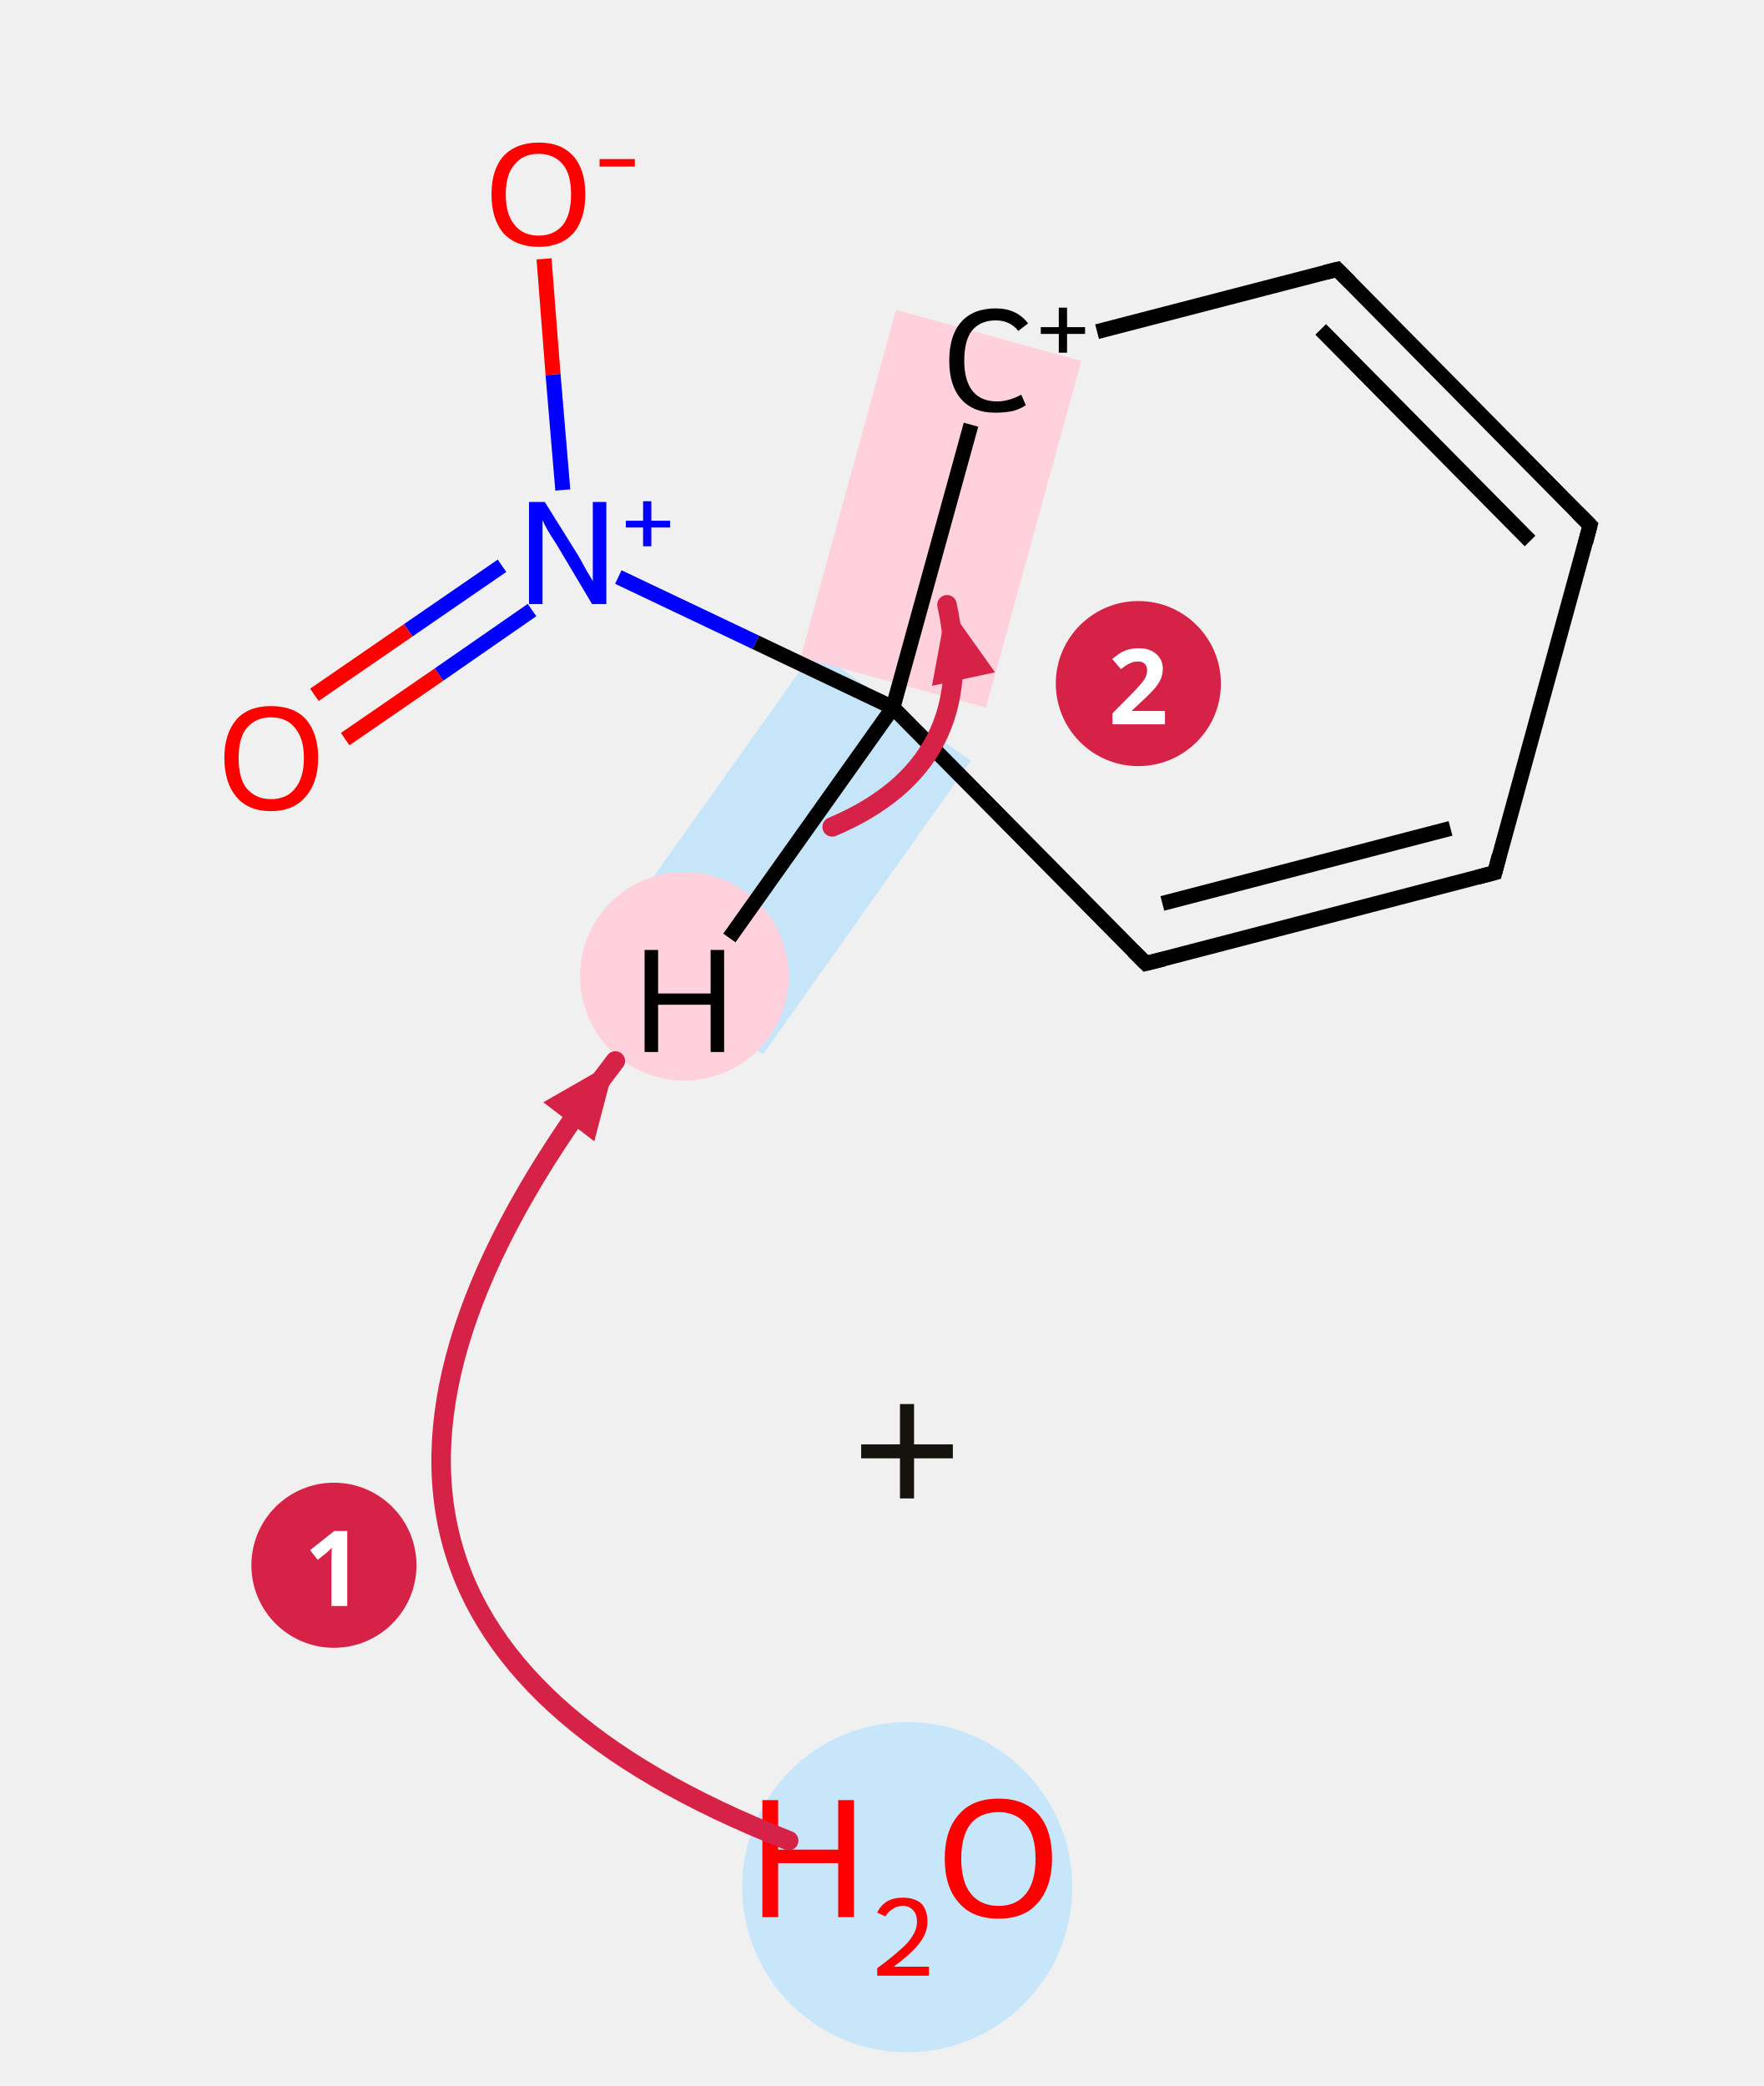
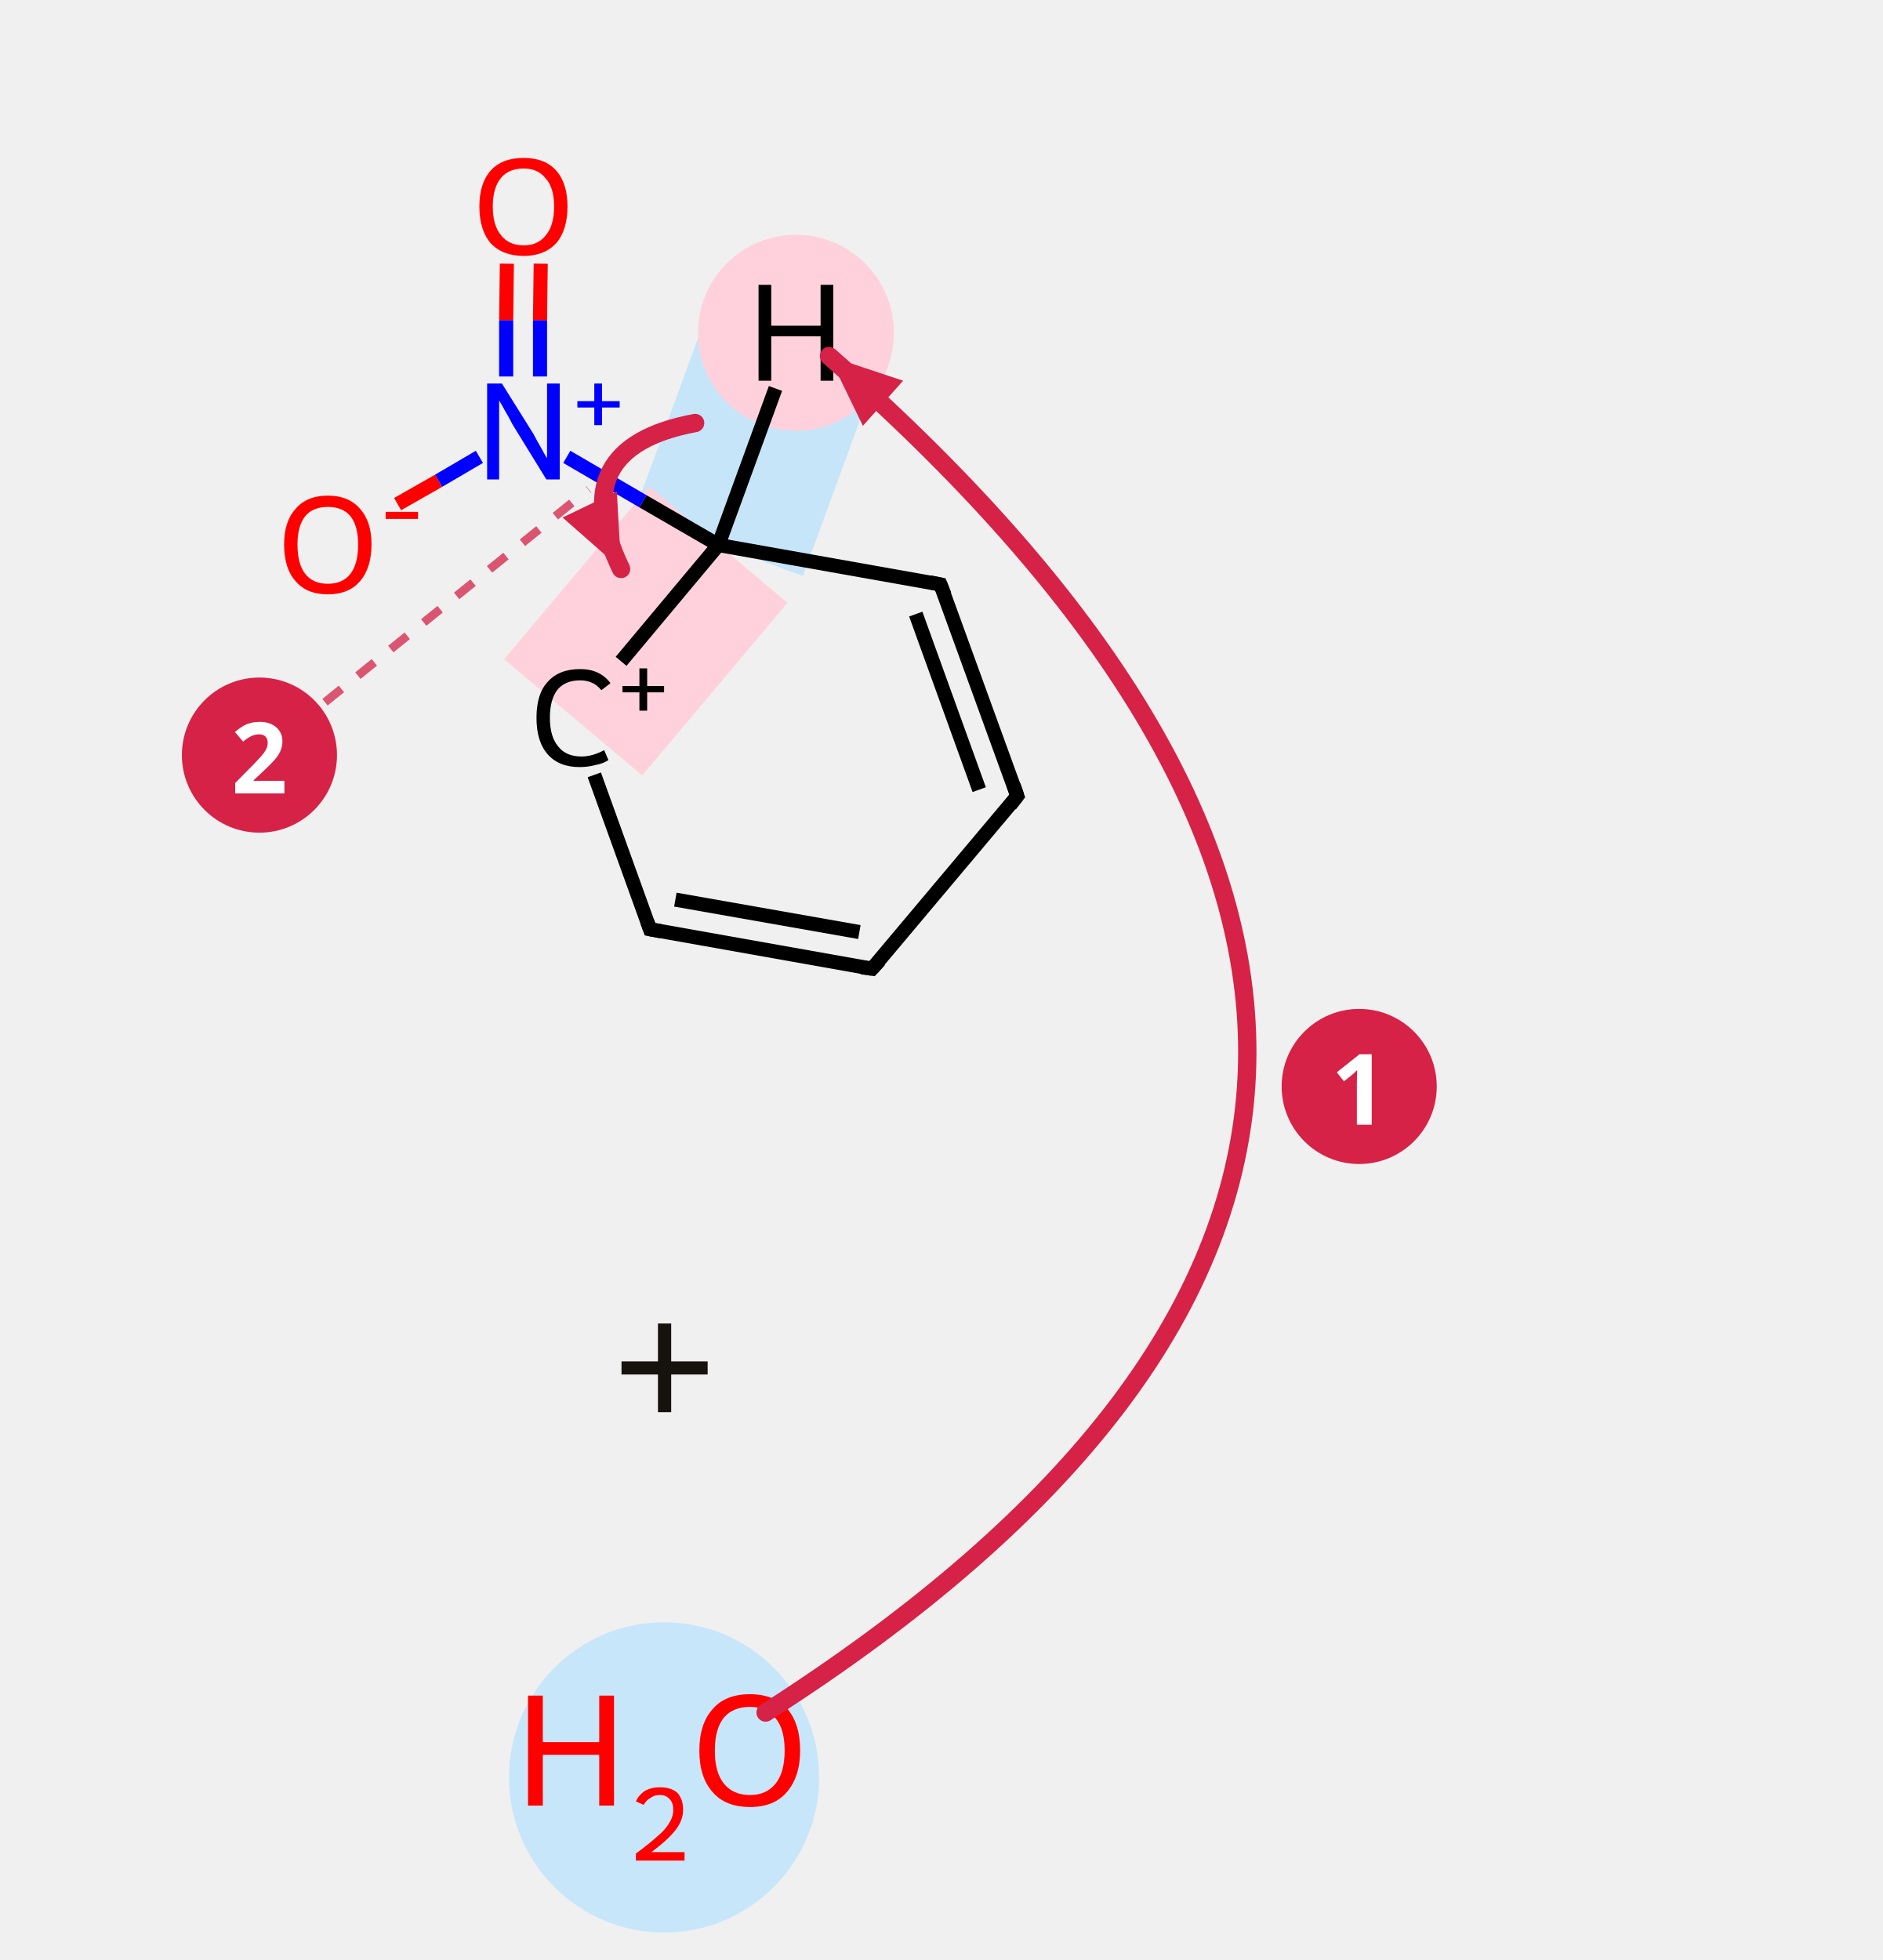
- <svg xmlns="http://www.w3.org/2000/svg" version="1.1" width="235px" height="278px" viewBox="-3 4 235 278">
-   <g transform="translate(-2.1, -26.4)">
-     <path class="bond-0 atom-0 atom-1" d="M 107.7,117.0 L 128.5,131.8 L 100.8,170.9 L 79.9,156.1 Z" style="fill:#C6E5F9;fill-rule:evenodd;fill-opacity:1;stroke:#C6E5F9;stroke-width:0.0px;stroke-linecap:butt;stroke-linejoin:miter;stroke-miterlimit:10;stroke-opacity:1;" />
-     <path class="bond-4 atom-1 atom-5" d="M 118.5,71.7 L 143.2,78.5 L 130.5,124.7 L 105.8,118.0 Z" style="fill:#FFD1DD;fill-rule:evenodd;fill-opacity:1;stroke:#FFD1DD;stroke-width:0.0px;stroke-linecap:butt;stroke-linejoin:miter;stroke-miterlimit:10;stroke-opacity:1;" />
-     <ellipse cx="90.3" cy="160.5" rx="13.4" ry="13.4" class="atom-0" style="fill:#FFD1DD;fill-rule:evenodd;stroke:#FFD1DD;stroke-width:1.0px;stroke-linecap:butt;stroke-linejoin:miter;stroke-opacity:1" />
-     <path class="bond-0 atom-0 atom-1" d="M 96.3,155.4 L 118.1,124.7" style="fill:none;fill-rule:evenodd;stroke:#000000;stroke-width:2.0px;stroke-linecap:butt;stroke-linejoin:miter;stroke-opacity:1" />
-     <path class="bond-1 atom-1 atom-2" d="M 118.1,124.7 L 99.8,116.0" style="fill:none;fill-rule:evenodd;stroke:#000000;stroke-width:2.0px;stroke-linecap:butt;stroke-linejoin:miter;stroke-opacity:1" />
-     <path class="bond-1 atom-1 atom-2" d="M 99.8,116.0 L 81.5,107.3" style="fill:none;fill-rule:evenodd;stroke:#0000FF;stroke-width:2.0px;stroke-linecap:butt;stroke-linejoin:miter;stroke-opacity:1" />
-     <path class="bond-2 atom-2 atom-3" d="M 66.0,105.8 L 53.5,114.4" style="fill:none;fill-rule:evenodd;stroke:#0000FF;stroke-width:2.0px;stroke-linecap:butt;stroke-linejoin:miter;stroke-opacity:1" />
-     <path class="bond-2 atom-2 atom-3" d="M 53.5,114.4 L 41.0,123.0" style="fill:none;fill-rule:evenodd;stroke:#FF0000;stroke-width:2.0px;stroke-linecap:butt;stroke-linejoin:miter;stroke-opacity:1" />
-     <path class="bond-2 atom-2 atom-3" d="M 70.0,111.7 L 57.6,120.3" style="fill:none;fill-rule:evenodd;stroke:#0000FF;stroke-width:2.0px;stroke-linecap:butt;stroke-linejoin:miter;stroke-opacity:1" />
-     <path class="bond-2 atom-2 atom-3" d="M 57.6,120.3 L 45.1,128.9" style="fill:none;fill-rule:evenodd;stroke:#FF0000;stroke-width:2.0px;stroke-linecap:butt;stroke-linejoin:miter;stroke-opacity:1" />
-     <path class="bond-3 atom-2 atom-4" d="M 74.1,95.7 L 72.8,80.3" style="fill:none;fill-rule:evenodd;stroke:#0000FF;stroke-width:2.0px;stroke-linecap:butt;stroke-linejoin:miter;stroke-opacity:1" />
-     <path class="bond-3 atom-2 atom-4" d="M 72.8,80.3 L 71.6,64.9" style="fill:none;fill-rule:evenodd;stroke:#FF0000;stroke-width:2.0px;stroke-linecap:butt;stroke-linejoin:miter;stroke-opacity:1" />
-     <path class="bond-4 atom-1 atom-5" d="M 118.1,124.7 L 128.5,87.0" style="fill:none;fill-rule:evenodd;stroke:#000000;stroke-width:2.0px;stroke-linecap:butt;stroke-linejoin:miter;stroke-opacity:1" />
-     <path class="bond-5 atom-5 atom-6" d="M 145.3,74.6 L 177.3,66.3" style="fill:none;fill-rule:evenodd;stroke:#000000;stroke-width:2.0px;stroke-linecap:butt;stroke-linejoin:miter;stroke-opacity:1" />
-     <path class="bond-6 atom-6 atom-7" d="M 177.3,66.3 L 211.0,100.4" style="fill:none;fill-rule:evenodd;stroke:#000000;stroke-width:2.0px;stroke-linecap:butt;stroke-linejoin:miter;stroke-opacity:1" />
-     <path class="bond-6 atom-6 atom-7" d="M 175.1,74.3 L 203.0,102.5" style="fill:none;fill-rule:evenodd;stroke:#000000;stroke-width:2.0px;stroke-linecap:butt;stroke-linejoin:miter;stroke-opacity:1" />
-     <path class="bond-7 atom-7 atom-8" d="M 211.0,100.4 L 198.3,146.7" style="fill:none;fill-rule:evenodd;stroke:#000000;stroke-width:2.0px;stroke-linecap:butt;stroke-linejoin:miter;stroke-opacity:1" />
-     <path class="bond-8 atom-8 atom-9" d="M 198.3,146.7 L 151.8,158.8" style="fill:none;fill-rule:evenodd;stroke:#000000;stroke-width:2.0px;stroke-linecap:butt;stroke-linejoin:miter;stroke-opacity:1" />
-     <path class="bond-8 atom-8 atom-9" d="M 192.4,140.8 L 154.0,150.8" style="fill:none;fill-rule:evenodd;stroke:#000000;stroke-width:2.0px;stroke-linecap:butt;stroke-linejoin:miter;stroke-opacity:1" />
-     <path class="bond-9 atom-9 atom-1" d="M 151.8,158.8 L 118.1,124.7" style="fill:none;fill-rule:evenodd;stroke:#000000;stroke-width:2.0px;stroke-linecap:butt;stroke-linejoin:miter;stroke-opacity:1" />
-     <path d="M 175.7,66.7 L 177.3,66.3 L 179.0,68.0" style="fill:none;stroke:#000000;stroke-width:2.0px;stroke-linecap:butt;stroke-linejoin:miter;stroke-miterlimit:10;stroke-opacity:1;" />
-     <path d="M 209.3,98.7 L 211.0,100.4 L 210.4,102.7" style="fill:none;stroke:#000000;stroke-width:2.0px;stroke-linecap:butt;stroke-linejoin:miter;stroke-miterlimit:10;stroke-opacity:1;" />
-     <path d="M 198.9,144.4 L 198.3,146.7 L 196.0,147.3" style="fill:none;stroke:#000000;stroke-width:2.0px;stroke-linecap:butt;stroke-linejoin:miter;stroke-miterlimit:10;stroke-opacity:1;" />
-     <path d="M 154.2,158.2 L 151.8,158.8 L 150.1,157.1" style="fill:none;stroke:#000000;stroke-width:2.0px;stroke-linecap:butt;stroke-linejoin:miter;stroke-miterlimit:10;stroke-opacity:1;" />
-     <path class="atom-0" d="M 85.0 157.0 L 86.8 157.0 L 86.8 162.8 L 93.8 162.8 L 93.8 157.0 L 95.6 157.0 L 95.6 170.6 L 93.8 170.6 L 93.8 164.3 L 86.8 164.3 L 86.8 170.6 L 85.0 170.6 L 85.0 157.0 " fill="#000000" />
-     <path class="atom-2" d="M 71.7 97.3 L 76.2 104.5 Q 76.6 105.2, 77.3 106.5 Q 78.1 107.8, 78.1 107.9 L 78.1 97.3 L 79.9 97.3 L 79.9 110.9 L 78.0 110.9 L 73.3 103.0 Q 72.7 102.1, 72.1 101.1 Q 71.5 100.0, 71.4 99.7 L 71.4 110.9 L 69.6 110.9 L 69.6 97.3 L 71.7 97.3 " fill="#0000FF" />
-     <path class="atom-2" d="M 82.5 99.8 L 84.8 99.8 L 84.8 97.2 L 85.9 97.2 L 85.9 99.8 L 88.4 99.8 L 88.4 100.7 L 85.9 100.7 L 85.9 103.2 L 84.8 103.2 L 84.8 100.7 L 82.5 100.7 L 82.5 99.8 " fill="#0000FF" />
-     <path class="atom-3" d="M 29.0 131.4 Q 29.0 128.2, 30.6 126.3 Q 32.2 124.5, 35.2 124.5 Q 38.3 124.5, 39.9 126.3 Q 41.5 128.2, 41.5 131.4 Q 41.5 134.7, 39.8 136.6 Q 38.2 138.5, 35.2 138.5 Q 32.2 138.5, 30.6 136.6 Q 29.0 134.7, 29.0 131.4 M 35.2 136.9 Q 37.3 136.9, 38.4 135.5 Q 39.6 134.1, 39.6 131.4 Q 39.6 128.8, 38.4 127.4 Q 37.3 126.0, 35.2 126.0 Q 33.2 126.0, 32.0 127.4 Q 30.9 128.7, 30.9 131.4 Q 30.9 134.2, 32.0 135.5 Q 33.2 136.9, 35.2 136.9 " fill="#FF0000" />
-     <path class="atom-4" d="M 64.6 56.3 Q 64.6 53.0, 66.2 51.2 Q 67.9 49.4, 70.9 49.4 Q 73.9 49.4, 75.5 51.2 Q 77.1 53.0, 77.1 56.3 Q 77.1 59.6, 75.5 61.5 Q 73.8 63.3, 70.9 63.3 Q 67.9 63.3, 66.2 61.5 Q 64.6 59.6, 64.6 56.3 M 70.9 61.8 Q 72.9 61.8, 74.1 60.4 Q 75.2 59.0, 75.2 56.3 Q 75.2 53.6, 74.1 52.3 Q 72.9 50.9, 70.9 50.9 Q 68.8 50.9, 67.7 52.3 Q 66.5 53.6, 66.5 56.3 Q 66.5 59.0, 67.7 60.4 Q 68.8 61.8, 70.9 61.8 " fill="#FF0000" />
-     <path class="atom-4" d="M 79.0 51.6 L 83.7 51.6 L 83.7 52.6 L 79.0 52.6 L 79.0 51.6 " fill="#FF0000" />
-     <path class="atom-5" d="M 125.6 78.5 Q 125.6 75.1, 127.2 73.3 Q 128.8 71.5, 131.8 71.5 Q 134.6 71.5, 136.1 73.5 L 134.8 74.5 Q 133.7 73.1, 131.8 73.1 Q 129.7 73.1, 128.6 74.5 Q 127.6 75.8, 127.6 78.5 Q 127.6 81.1, 128.7 82.5 Q 129.8 83.9, 132.0 83.9 Q 133.5 83.9, 135.2 83.0 L 135.8 84.4 Q 135.1 84.9, 134.0 85.2 Q 132.9 85.4, 131.7 85.4 Q 128.8 85.4, 127.2 83.6 Q 125.6 81.8, 125.6 78.5 " fill="#000000" />
-     <path class="atom-5" d="M 137.8 74.0 L 140.2 74.0 L 140.2 71.4 L 141.3 71.4 L 141.3 74.0 L 143.7 74.0 L 143.7 74.9 L 141.3 74.9 L 141.3 77.4 L 140.2 77.4 L 140.2 74.9 L 137.8 74.9 L 137.8 74.0 " fill="#000000" />
+ <svg xmlns="http://www.w3.org/2000/svg" version="1.1" width="267px" height="278px" viewBox="-17 4 267 278">
+   <g transform="translate(-44.7, -26.1)">
+     <path class="bond-0 atom-0 atom-1" d="M 128.6,72.9 L 152.6,81.7 L 141.6,111.8 L 117.6,103.0 Z" style="fill:#C6E5F9;fill-rule:evenodd;fill-opacity:1;stroke:#C6E5F9;stroke-width:0.0px;stroke-linecap:butt;stroke-linejoin:miter;stroke-miterlimit:10;stroke-opacity:1;" />
+     <path class="bond-4 atom-1 atom-5" d="M 119.8,99.1 L 139.4,115.6 L 118.8,140.1 L 99.2,123.6 Z" style="fill:#FFD1DD;fill-rule:evenodd;fill-opacity:1;stroke:#FFD1DD;stroke-width:0.0px;stroke-linecap:butt;stroke-linejoin:miter;stroke-miterlimit:10;stroke-opacity:1;" />
+     <ellipse cx="140.6" cy="77.3" rx="13.4" ry="13.4" class="atom-0" style="fill:#FFD1DD;fill-rule:evenodd;stroke:#FFD1DD;stroke-width:1.0px;stroke-linecap:butt;stroke-linejoin:miter;stroke-opacity:1" />
+     <path class="bond-0 atom-0 atom-1" d="M 137.7,85.2 L 129.6,107.4" style="fill:none;fill-rule:evenodd;stroke:#000000;stroke-width:2.0px;stroke-linecap:butt;stroke-linejoin:miter;stroke-opacity:1" />
+     <path class="bond-1 atom-1 atom-2" d="M 129.6,107.4 L 118.9,101.2" style="fill:none;fill-rule:evenodd;stroke:#000000;stroke-width:2.0px;stroke-linecap:butt;stroke-linejoin:miter;stroke-opacity:1" />
+     <path class="bond-1 atom-1 atom-2" d="M 118.9,101.2 L 108.1,94.9" style="fill:none;fill-rule:evenodd;stroke:#0000FF;stroke-width:2.0px;stroke-linecap:butt;stroke-linejoin:miter;stroke-opacity:1" />
+     <path class="bond-2 atom-2 atom-3" d="M 104.3,83.5 L 104.3,75.5" style="fill:none;fill-rule:evenodd;stroke:#0000FF;stroke-width:2.0px;stroke-linecap:butt;stroke-linejoin:miter;stroke-opacity:1" />
+     <path class="bond-2 atom-2 atom-3" d="M 104.3,75.5 L 104.4,67.5" style="fill:none;fill-rule:evenodd;stroke:#FF0000;stroke-width:2.0px;stroke-linecap:butt;stroke-linejoin:miter;stroke-opacity:1" />
+     <path class="bond-2 atom-2 atom-3" d="M 99.5,83.5 L 99.5,75.5" style="fill:none;fill-rule:evenodd;stroke:#0000FF;stroke-width:2.0px;stroke-linecap:butt;stroke-linejoin:miter;stroke-opacity:1" />
+     <path class="bond-2 atom-2 atom-3" d="M 99.5,75.5 L 99.6,67.5" style="fill:none;fill-rule:evenodd;stroke:#FF0000;stroke-width:2.0px;stroke-linecap:butt;stroke-linejoin:miter;stroke-opacity:1" />
+     <path class="bond-3 atom-2 atom-4" d="M 95.7,94.9 L 89.9,98.3" style="fill:none;fill-rule:evenodd;stroke:#0000FF;stroke-width:2.0px;stroke-linecap:butt;stroke-linejoin:miter;stroke-opacity:1" />
+     <path class="bond-3 atom-2 atom-4" d="M 89.9,98.3 L 84.1,101.6" style="fill:none;fill-rule:evenodd;stroke:#FF0000;stroke-width:2.0px;stroke-linecap:butt;stroke-linejoin:miter;stroke-opacity:1" />
+     <path class="bond-4 atom-1 atom-5" d="M 129.6,107.4 L 115.8,123.9" style="fill:none;fill-rule:evenodd;stroke:#000000;stroke-width:2.0px;stroke-linecap:butt;stroke-linejoin:miter;stroke-opacity:1" />
+     <path class="bond-5 atom-5 atom-6" d="M 112.0,140.0 L 119.9,161.9" style="fill:none;fill-rule:evenodd;stroke:#000000;stroke-width:2.0px;stroke-linecap:butt;stroke-linejoin:miter;stroke-opacity:1" />
+     <path class="bond-6 atom-6 atom-7" d="M 119.9,161.9 L 151.4,167.5" style="fill:none;fill-rule:evenodd;stroke:#000000;stroke-width:2.0px;stroke-linecap:butt;stroke-linejoin:miter;stroke-opacity:1" />
+     <path class="bond-6 atom-6 atom-7" d="M 123.5,157.7 L 149.6,162.3" style="fill:none;fill-rule:evenodd;stroke:#000000;stroke-width:2.0px;stroke-linecap:butt;stroke-linejoin:miter;stroke-opacity:1" />
+     <path class="bond-7 atom-7 atom-8" d="M 151.4,167.5 L 172.0,143.0" style="fill:none;fill-rule:evenodd;stroke:#000000;stroke-width:2.0px;stroke-linecap:butt;stroke-linejoin:miter;stroke-opacity:1" />
+     <path class="bond-8 atom-8 atom-9" d="M 172.0,143.0 L 161.1,113.0" style="fill:none;fill-rule:evenodd;stroke:#000000;stroke-width:2.0px;stroke-linecap:butt;stroke-linejoin:miter;stroke-opacity:1" />
+     <path class="bond-8 atom-8 atom-9" d="M 166.6,142.1 L 157.6,117.2" style="fill:none;fill-rule:evenodd;stroke:#000000;stroke-width:2.0px;stroke-linecap:butt;stroke-linejoin:miter;stroke-opacity:1" />
+     <path class="bond-9 atom-9 atom-1" d="M 161.1,113.0 L 129.6,107.4" style="fill:none;fill-rule:evenodd;stroke:#000000;stroke-width:2.0px;stroke-linecap:butt;stroke-linejoin:miter;stroke-opacity:1" />
+     <path d="M 119.5,160.8 L 119.9,161.9 L 121.5,162.2" style="fill:none;stroke:#000000;stroke-width:2.0px;stroke-linecap:butt;stroke-linejoin:miter;stroke-miterlimit:10;stroke-opacity:1;" />
+     <path d="M 149.9,167.3 L 151.4,167.5 L 152.5,166.3" style="fill:none;stroke:#000000;stroke-width:2.0px;stroke-linecap:butt;stroke-linejoin:miter;stroke-miterlimit:10;stroke-opacity:1;" />
+     <path d="M 171.0,144.3 L 172.0,143.0 L 171.5,141.5" style="fill:none;stroke:#000000;stroke-width:2.0px;stroke-linecap:butt;stroke-linejoin:miter;stroke-miterlimit:10;stroke-opacity:1;" />
+     <path d="M 161.7,114.5 L 161.1,113.0 L 159.6,112.7" style="fill:none;stroke:#000000;stroke-width:2.0px;stroke-linecap:butt;stroke-linejoin:miter;stroke-miterlimit:10;stroke-opacity:1;" />
+     <path class="atom-0" d="M 135.3 70.5 L 137.1 70.5 L 137.1 76.3 L 144.1 76.3 L 144.1 70.5 L 145.9 70.5 L 145.9 84.1 L 144.1 84.1 L 144.1 77.8 L 137.1 77.8 L 137.1 84.1 L 135.3 84.1 L 135.3 70.5 " fill="#000000" />
+     <path class="atom-2" d="M 98.9 84.5 L 103.4 91.7 Q 103.8 92.5, 104.5 93.7 Q 105.2 95.0, 105.3 95.1 L 105.3 84.5 L 107.1 84.5 L 107.1 98.1 L 105.2 98.1 L 100.4 90.3 Q 99.9 89.3, 99.3 88.3 Q 98.7 87.2, 98.5 86.9 L 98.5 98.1 L 96.8 98.1 L 96.8 84.5 L 98.9 84.5 " fill="#0000FF" />
+     <path class="atom-2" d="M 109.6 87.0 L 112.0 87.0 L 112.0 84.5 L 113.1 84.5 L 113.1 87.0 L 115.6 87.0 L 115.6 87.9 L 113.1 87.9 L 113.1 90.4 L 112.0 90.4 L 112.0 87.9 L 109.6 87.9 L 109.6 87.0 " fill="#0000FF" />
+     <path class="atom-3" d="M 95.7 59.4 Q 95.7 56.1, 97.3 54.3 Q 98.9 52.5, 102.0 52.5 Q 105.0 52.5, 106.6 54.3 Q 108.2 56.1, 108.2 59.4 Q 108.2 62.7, 106.6 64.6 Q 104.9 66.4, 102.0 66.4 Q 99.0 66.4, 97.3 64.6 Q 95.7 62.7, 95.7 59.4 M 102.0 64.9 Q 104.0 64.9, 105.1 63.5 Q 106.3 62.1, 106.3 59.4 Q 106.3 56.7, 105.1 55.4 Q 104.0 54.0, 102.0 54.0 Q 99.9 54.0, 98.8 55.3 Q 97.6 56.7, 97.6 59.4 Q 97.6 62.1, 98.8 63.5 Q 99.9 64.9, 102.0 64.9 " fill="#FF0000" />
+     <path class="atom-4" d="M 68.0 107.3 Q 68.0 104.1, 69.6 102.3 Q 71.2 100.4, 74.2 100.4 Q 77.2 100.4, 78.8 102.3 Q 80.4 104.1, 80.4 107.3 Q 80.4 110.6, 78.8 112.5 Q 77.2 114.4, 74.2 114.4 Q 71.2 114.4, 69.6 112.5 Q 68.0 110.7, 68.0 107.3 M 74.2 112.9 Q 76.3 112.9, 77.4 111.5 Q 78.5 110.1, 78.5 107.3 Q 78.5 104.7, 77.4 103.3 Q 76.3 102.0, 74.2 102.0 Q 72.1 102.0, 71.0 103.3 Q 69.9 104.7, 69.9 107.3 Q 69.9 110.1, 71.0 111.5 Q 72.1 112.9, 74.2 112.9 " fill="#FF0000" />
+     <path class="atom-4" d="M 82.4 102.7 L 87.0 102.7 L 87.0 103.7 L 82.4 103.7 L 82.4 102.7 " fill="#FF0000" />
+     <path class="atom-5" d="M 103.8 131.9 Q 103.8 128.5, 105.4 126.8 Q 107.0 125.0, 110.0 125.0 Q 112.8 125.0, 114.3 127.0 L 113.0 128.0 Q 111.9 126.6, 110.0 126.6 Q 107.9 126.6, 106.8 127.9 Q 105.7 129.3, 105.7 131.9 Q 105.7 134.6, 106.9 136.0 Q 108.0 137.4, 110.2 137.4 Q 111.7 137.4, 113.4 136.5 L 114.0 137.9 Q 113.3 138.4, 112.2 138.6 Q 111.1 138.9, 109.9 138.9 Q 107.0 138.9, 105.4 137.1 Q 103.8 135.3, 103.8 131.9 " fill="#000000" />
+     <path class="atom-5" d="M 116.0 127.4 L 118.4 127.4 L 118.4 124.9 L 119.5 124.9 L 119.5 127.4 L 121.9 127.4 L 121.9 128.3 L 119.5 128.3 L 119.5 130.9 L 118.4 130.9 L 118.4 128.3 L 116.0 128.3 L 116.0 127.4 " fill="#000000" />
  </g>
-   <g transform="translate(-2.1, 145.5)">
+   <g transform="translate(-42.8, 146.1)">
    <circle cx="120.0" cy="110.0" r="22" fill="rgb(199,230,250)" />
    <path class="atom-0" d="M 100.7 98.4 L 102.8 98.4 L 102.8 105.0 L 110.8 105.0 L 110.8 98.4 L 112.9 98.4 L 112.9 114.0 L 110.8 114.0 L 110.8 106.8 L 102.8 106.8 L 102.8 114.0 L 100.7 114.0 L 100.7 98.4 " fill="#FF0000" />
    <path class="atom-0" d="M 116.0 113.4 Q 116.4 112.5, 117.3 111.9 Q 118.2 111.4, 119.4 111.4 Q 121.0 111.4, 121.9 112.2 Q 122.7 113.1, 122.7 114.6 Q 122.7 116.1, 121.6 117.5 Q 120.5 118.9, 118.2 120.6 L 122.9 120.6 L 122.9 121.8 L 116.0 121.8 L 116.0 120.8 Q 117.9 119.4, 119.0 118.4 Q 120.2 117.4, 120.7 116.5 Q 121.3 115.6, 121.3 114.6 Q 121.3 113.6, 120.8 113.1 Q 120.3 112.5, 119.4 112.5 Q 118.6 112.5, 118.1 112.9 Q 117.5 113.2, 117.1 113.9 L 116.0 113.4 " fill="#FF0000" />
    <path class="atom-0" d="M 125.0 106.2 Q 125.0 102.4, 126.9 100.3 Q 128.7 98.2, 132.2 98.2 Q 135.6 98.2, 137.5 100.3 Q 139.3 102.4, 139.3 106.2 Q 139.3 109.9, 137.4 112.1 Q 135.6 114.2, 132.2 114.2 Q 128.7 114.2, 126.9 112.1 Q 125.0 110.0, 125.0 106.2 M 132.2 112.5 Q 134.5 112.5, 135.8 110.9 Q 137.1 109.3, 137.1 106.2 Q 137.1 103.1, 135.8 101.6 Q 134.5 100.0, 132.2 100.0 Q 129.8 100.0, 128.5 101.5 Q 127.2 103.1, 127.2 106.2 Q 127.2 109.3, 128.5 110.9 Q 129.8 112.5, 132.2 112.5 " fill="#FF0000" />
  </g>
-   <text x="117.9" y="196.5" text-anchor="middle" dominant-baseline="central" font-family="Karla, sans-serif" font-size="26" fill="#16130F">+</text>
-   <path d="M 102.1,249.3 Q 23.0,218.3 79.0,145.4" fill="none" stroke="#D62246" stroke-width="2.6" stroke-linecap="round" />
-   <polygon points="79.0,145.4 76.2,156.1 69.4,150.9" fill="#D62246" />
-   <circle cx="41.5" cy="212.6" r="11" fill="#D62246" />
-   <text x="41.5" y="212.6" text-anchor="middle" dominant-baseline="central" font-family="Karla, sans-serif" font-size="14" font-weight="700" fill="#FFFFFF">1</text>
-   <path d="M 107.9,114.2 Q 127.8,105.8 123.2,84.6" fill="none" stroke="#D62246" stroke-width="2.6" stroke-linecap="round" />
-   <polygon points="123.2,84.6 129.6,93.6 121.2,95.4" fill="#D62246" />
-   <circle cx="148.7" cy="95.1" r="11" fill="#D62246" />
-   <text x="148.7" y="95.1" text-anchor="middle" dominant-baseline="central" font-family="Karla, sans-serif" font-size="14" font-weight="700" fill="#FFFFFF">2</text>
+   <text x="77.3" y="197.1" text-anchor="middle" dominant-baseline="central" font-family="Karla, sans-serif" font-size="26" fill="#16130F">+</text>
+   <path d="M 91.6,246.9 Q 223.6,162.5 100.6,54.5" fill="none" stroke="#D62246" stroke-width="2.6" stroke-linecap="round" />
+   <polygon points="100.6,54.5 111.1,58.0 105.4,64.4" fill="#D62246" />
+   <circle cx="175.8" cy="158.1" r="11" fill="#D62246" />
+   <text x="175.8" y="158.1" text-anchor="middle" dominant-baseline="central" font-family="Karla, sans-serif" font-size="14" font-weight="700" fill="#FFFFFF">1</text>
+   <line x1="29.1" y1="103.6" x2="66.5" y2="73.4" stroke="#D62246" stroke-width="1.2" stroke-dasharray="3 3" opacity="0.75" />
+   <path d="M 81.6,64.0 Q 62.8,67.5 71.1,84.7" fill="none" stroke="#D62246" stroke-width="2.6" stroke-linecap="round" />
+   <polygon points="71.1,84.7 62.8,77.4 70.5,73.7" fill="#D62246" />
+   <circle cx="19.8" cy="111.1" r="11" fill="#D62246" />
+   <text x="19.8" y="111.1" text-anchor="middle" dominant-baseline="central" font-family="Karla, sans-serif" font-size="14" font-weight="700" fill="#FFFFFF">2</text>
</svg>
